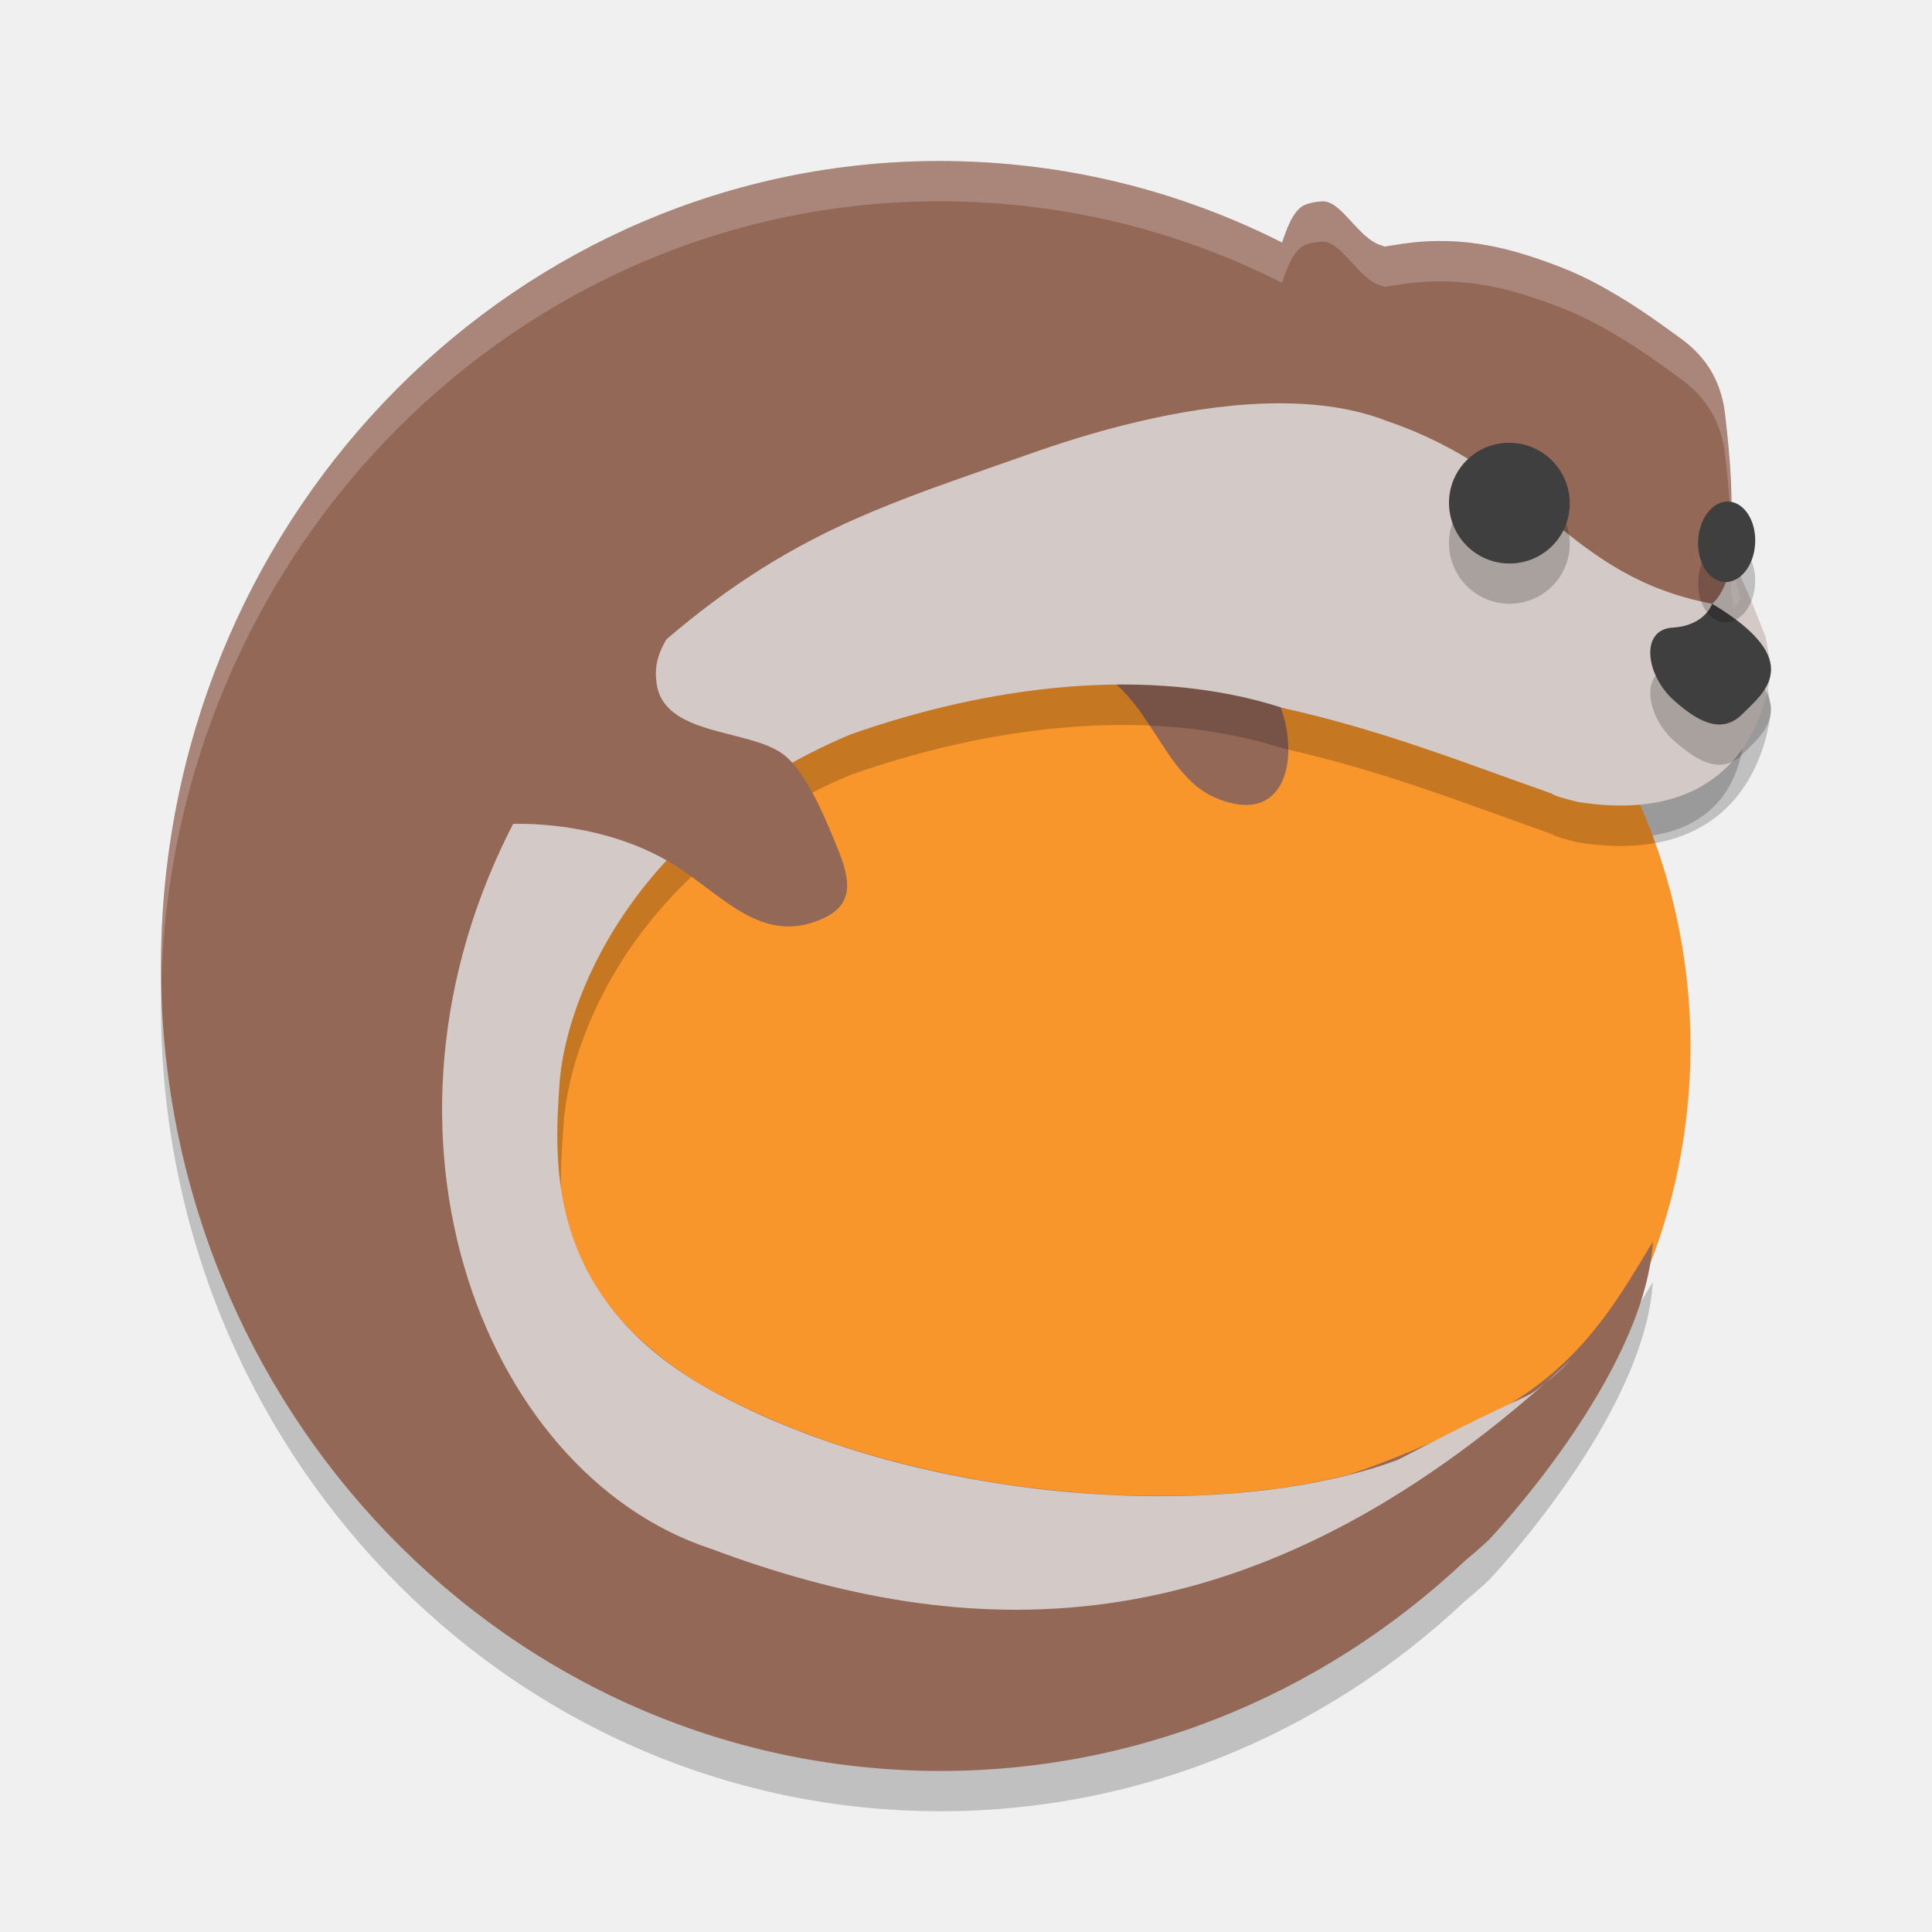
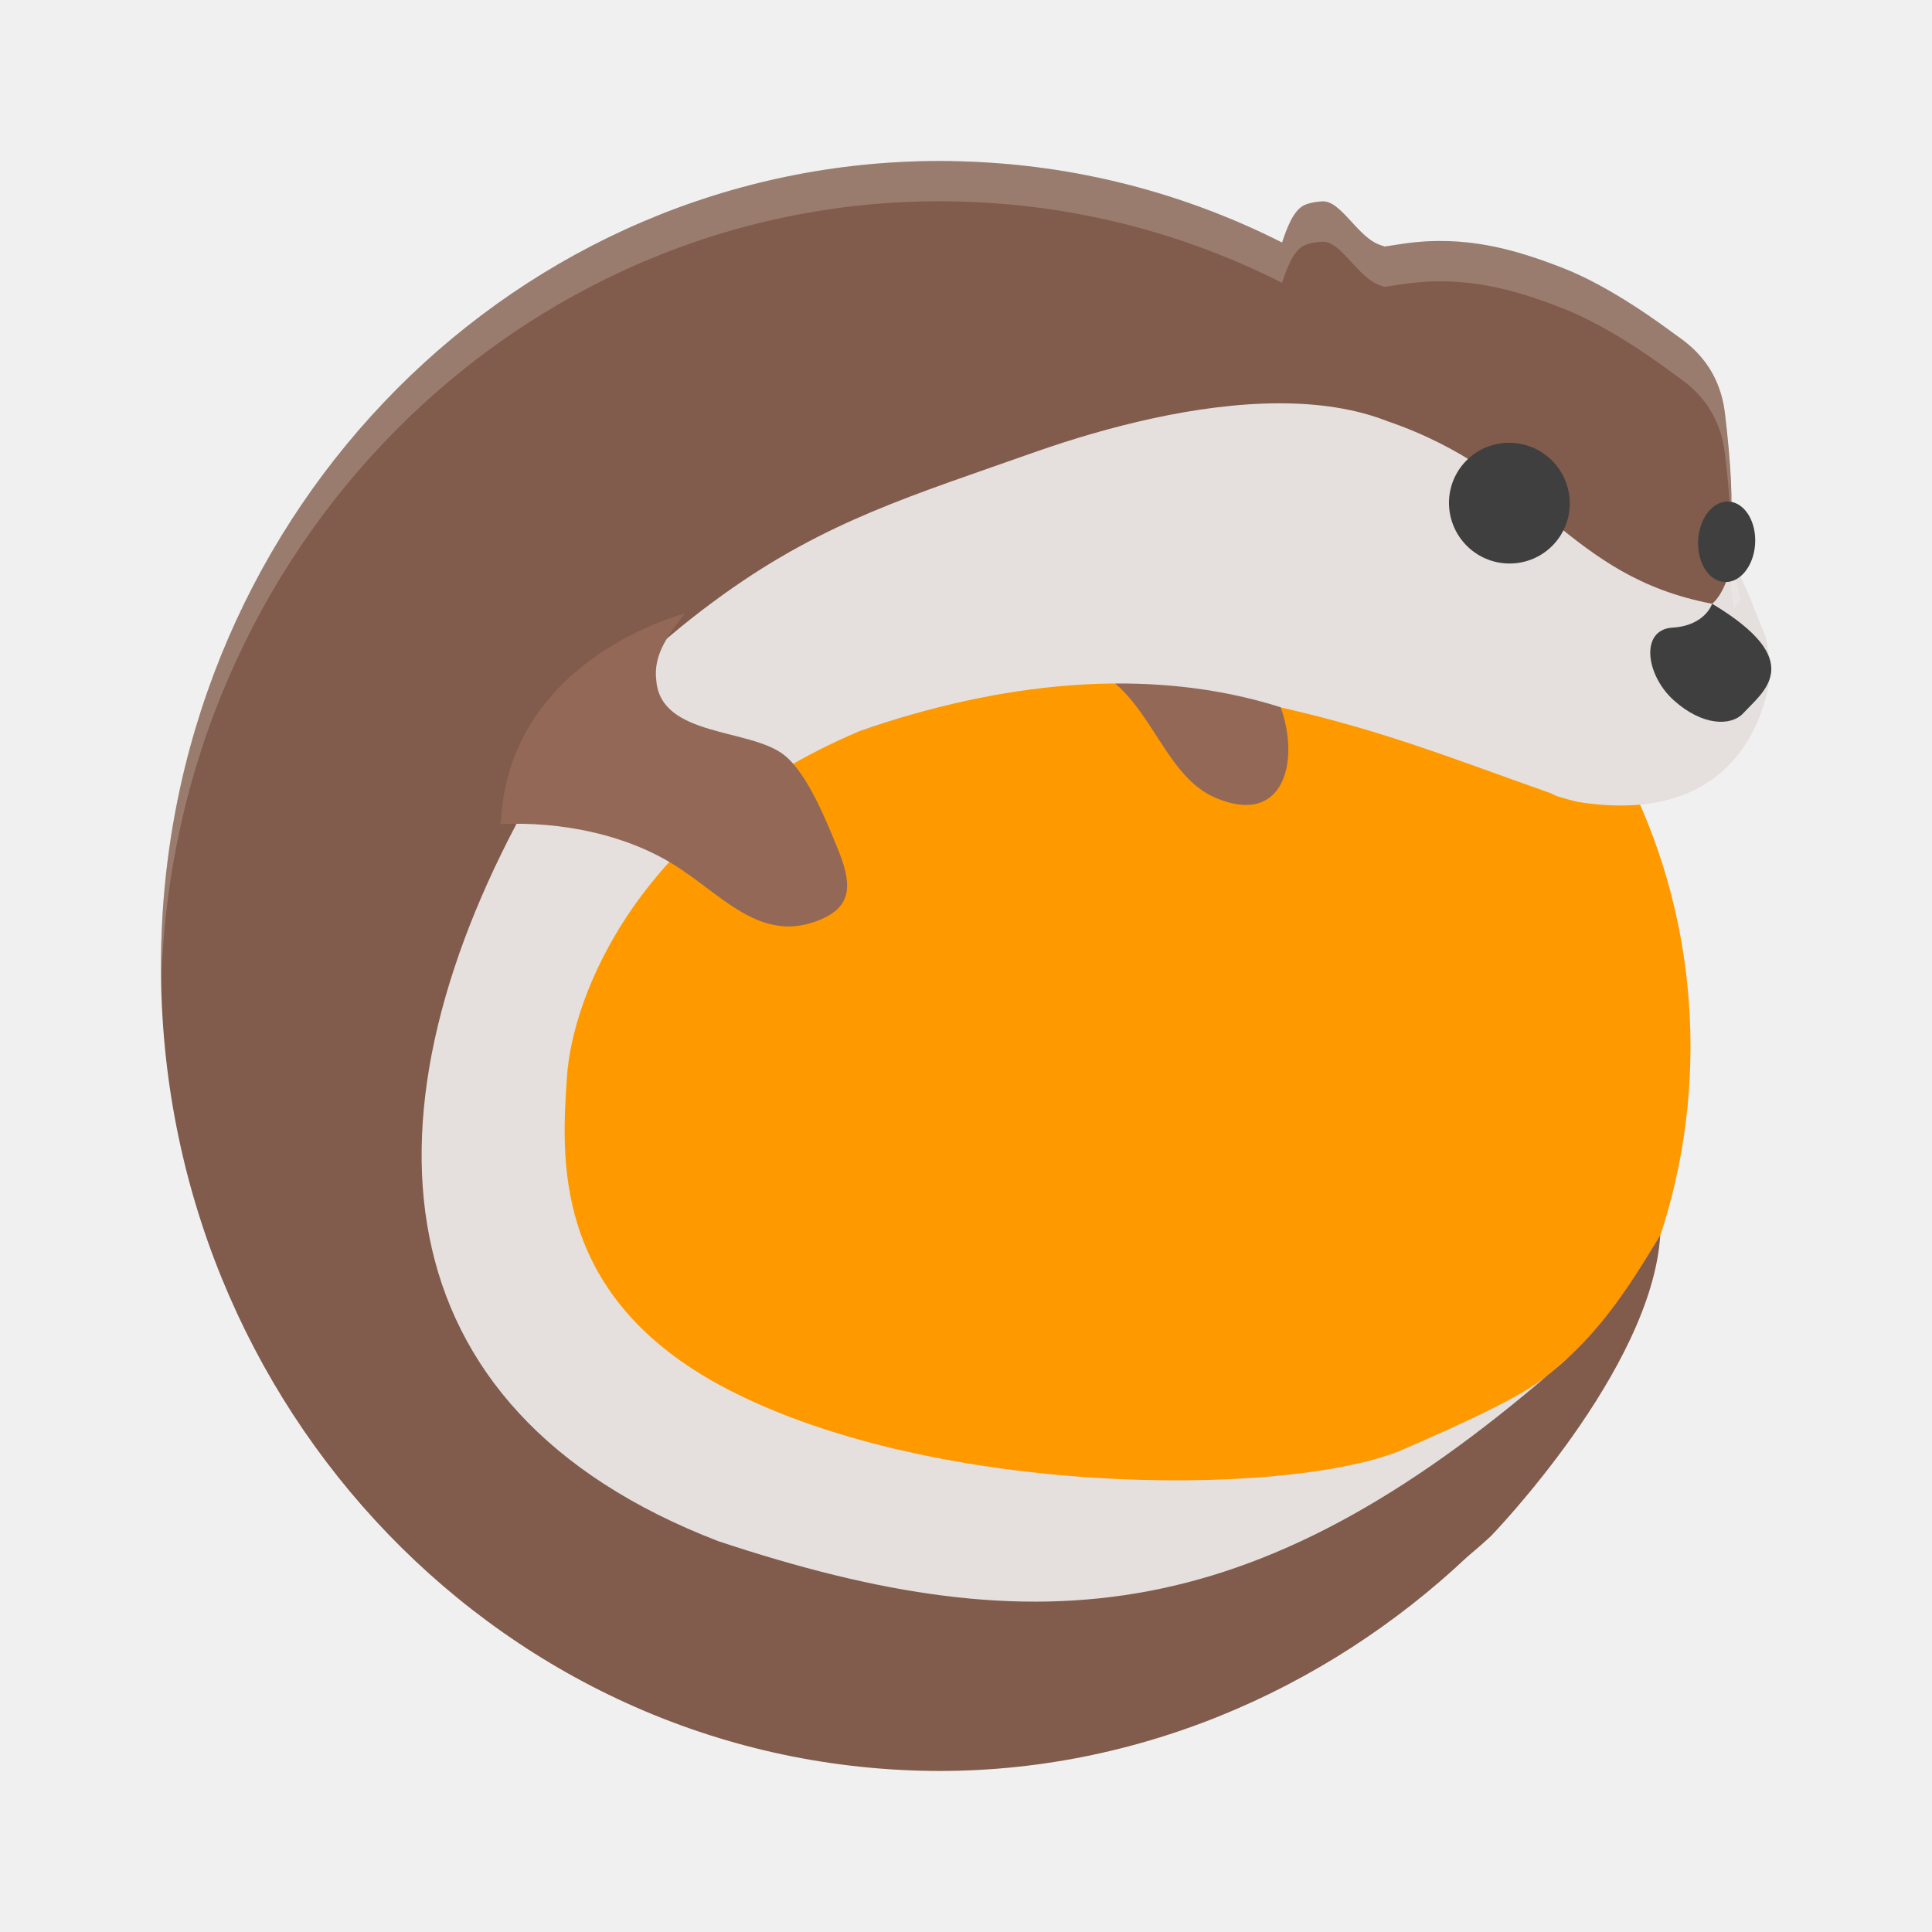
- <svg xmlns="http://www.w3.org/2000/svg" width="48" height="48" version="1.1" viewBox="0 0 48 48">
-   <path style="opacity:0.2" d="M 23.365,5.001 C 12.902,4.991 4.281,13.608 4.006,24.477 3.726,35.519 12.164,44.704 22.852,44.993 c 5.207,0.141 9.985,-1.857 13.551,-5.219 0.381,-0.318 0.588,-0.516 0.588,-0.516 0,0 3.867,-4.058 4.074,-7.408 -0.987,1.63 -1.892,3.262 -4.348,4.471 -1.126,0.522 -2.159,0.966 -3.199,1.316 -0.067,0.017 -0.134,0.033 -0.201,0.049 -0.493,0.118 -1.009,0.216 -1.551,0.291 -0.066,0.009 -0.133,0.017 -0.199,0.025 -0.562,0.071 -1.141,0.123 -1.74,0.148 -0.062,0.003 -0.126,0.002 -0.188,0.004 -0.591,0.02 -1.195,0.018 -1.809,-0.006 -0.04,-0.002 -0.079,-1.73e-4 -0.119,-0.002 -0.624,-0.028 -1.257,-0.084 -1.891,-0.158 -0.09,-0.011 -0.181,-0.018 -0.271,-0.029 -0.617,-0.078 -1.234,-0.182 -1.848,-0.305 -0.099,-0.02 -0.198,-0.04 -0.297,-0.061 -0.6,-0.127 -1.195,-0.277 -1.779,-0.447 -0.187,-0.055 -0.374,-0.111 -0.559,-0.17 -0.14,-0.045 -0.28,-0.088 -0.418,-0.135 -0.197,-0.067 -0.39,-0.14 -0.584,-0.213 -0.158,-0.059 -0.317,-0.117 -0.473,-0.18 -0.18,-0.073 -0.355,-0.151 -0.531,-0.229 -0.149,-0.066 -0.301,-0.128 -0.447,-0.197 -0.318,-0.15 -0.631,-0.307 -0.934,-0.473 -0.24,-0.133 -0.469,-0.272 -0.688,-0.418 -0.501,-0.335 -0.938,-0.703 -1.33,-1.09 -2.04,-2.081 -1.945,-4.529 -1.838,-6.115 0.135,-1.993 1.805,-6.364 7.303,-8.68 3.397,-1.199 7.391,-2.038 10.73,-0.963 2.512,0.567 4.318,1.391 6.707,2.234 0,0 -0.019,0.042 0.641,0.205 4.646,0.736 4.124,-3.091 4.124,-3.091 l -0.364,-0.896 v 0 c -0.081,-0.472 0.273,-0.844 0.273,-0.844 0,0 -0.286,-1.055 -0.238,-1.753 0.049,-0.697 0.009,-1.591 -0.143,-2.865 C 42.705,10.002 41.869,9.494 41.598,9.296 41.326,9.098 40.059,8.143 38.846,7.667 37.631,7.191 36.404,6.839 34.893,7.052 c -0.168,0.024 -0.327,0.049 -0.492,0.074 -0.029,-0.009 -0.052,-0.02 -0.084,-0.029 -0.576,-0.171 -0.984,-1.104 -1.455,-1.093 -0.036,8.641e-4 -0.072,0.004 -0.109,0.008 -0.036,0.004 -0.074,0.009 -0.111,0.016 h -0.002 c -0.038,0.007 -0.076,0.017 -0.115,0.027 -0.043,0.012 -0.084,0.027 -0.123,0.045 -0.276,0.128 -0.444,0.61 -0.549,0.927 -2.418,-1.222 -5.121,-1.94 -7.988,-2.018 -0.167,-0.005 -0.332,-0.008 -0.498,-0.008 z M 17.693,15.753 c -0.675,0.49 -3.327,2.44 -4.939,5.156 1.612,-2.717 2.384,-3.444 4.939,-5.156 z m 17.039,21.518 c -0.355,0.132 -0.74,0.244 -1.137,0.348 0.396,-0.103 0.782,-0.215 1.137,-0.348 z" />
-   <path style="fill:#f8952b" d="M 27,11 A 15,15 0 0 0 12,26 15,15 0 0 0 27,41 15,15 0 0 0 42,26 15,15 0 0 0 27,11 Z" />
-   <path style="fill:#946857" d="m 26.7,16.459 c 1.858,0.44 2.06,2.808 3.554,3.384 1.994,0.81 2.164,-1.726 1.135,-3.067" />
-   <path style="opacity:0.2" d="m 31.804,11.025 c -2.093,-0.003 -4.362,0.61 -6.019,1.186 -3.143,1.112 -5.244,1.727 -7.791,3.546 -0.675,0.49 -3.328,2.438 -4.941,5.155 -4.455,7.877 -1.16,16.669 4.601,18.569 6.334,2.369 13.111,2.625 20.738,-4.115 -0.656,0.525 0,0 -3.66,1.907 C 30.418,38.882 22.797,38.366 17.68,35.556 13.563,33.279 13.865,29.926 14,27.933 c 0.135,-1.993 1.631,-6.365 7.128,-8.68 3.397,-1.199 7.39,-1.738 10.73,-0.663 2.512,0.567 4.318,1.292 6.706,2.136 0,0 -0.02,0.041 0.64,0.204 C 43.85,21.666 44,17.578 44,17.578 l -0.132,-0.745 -0.404,-1.011 -0.193,-0.433 -0.116,-0.235 c 0,0 -0.034,-0.295 -0.08,-0.596 -0.089,1.122 -0.536,1.446 -0.536,1.446 C 38.927,15.321 38.282,12.778 34.475,11.471 33.67,11.155 32.755,11.026 31.804,11.025 Z m 6.588,24.342 c 0.421,-0.337 0.624,-0.567 0.624,-0.566 -0.209,0.195 -0.417,0.383 -0.624,0.566 z" />
-   <path style="fill:#946857" d="M 23.365,4 C 12.902,3.991 4.281,12.607 4.006,23.477 3.726,34.518 12.164,43.703 22.852,43.992 c 5.207,0.141 9.985,-1.857 13.551,-5.219 0.381,-0.318 0.588,-0.516 0.588,-0.516 0,0 3.867,-4.058 4.074,-7.408 -0.987,1.63 -1.892,3.262 -4.348,4.471 -1.126,0.522 -2.159,0.966 -3.199,1.316 -0.067,0.017 -0.134,0.033 -0.201,0.049 -0.493,0.118 -1.009,0.216 -1.551,0.291 -0.066,0.009 -0.133,0.017 -0.199,0.025 -0.562,0.071 -1.141,0.123 -1.74,0.148 -0.062,0.003 -0.126,0.002 -0.188,0.004 -0.591,0.02 -1.195,0.018 -1.809,-0.006 -0.04,-0.002 -0.079,-1.73e-4 -0.119,-0.002 -0.624,-0.028 -1.257,-0.084 -1.891,-0.158 -0.09,-0.011 -0.181,-0.018 -0.271,-0.029 -0.617,-0.078 -1.234,-0.182 -1.848,-0.305 -0.099,-0.02 -0.198,-0.04 -0.297,-0.061 -0.6,-0.127 -1.195,-0.277 -1.779,-0.447 -0.187,-0.055 -0.374,-0.111 -0.559,-0.17 -0.14,-0.045 -0.28,-0.088 -0.418,-0.135 -0.197,-0.067 -0.39,-0.14 -0.584,-0.213 -0.158,-0.059 -0.317,-0.117 -0.473,-0.18 -0.18,-0.073 -0.355,-0.151 -0.531,-0.229 -0.149,-0.066 -0.301,-0.128 -0.447,-0.197 -0.318,-0.15 -0.631,-0.307 -0.934,-0.473 -0.24,-0.133 -0.469,-0.272 -0.688,-0.418 -0.501,-0.335 -0.938,-0.703 -1.33,-1.09 -2.04,-2.081 -1.945,-4.529 -1.838,-6.115 0.135,-1.993 1.805,-6.364 7.303,-8.68 3.397,-1.199 7.391,-2.038 10.73,-0.963 2.512,0.567 4.318,1.391 6.707,2.234 0,0 -0.019,0.042 0.641,0.205 4.646,0.736 4.124,-3.091 4.124,-3.091 l -0.364,-0.896 v 0 c -0.081,-0.472 0.273,-0.844 0.273,-0.844 0,0 -0.286,-1.055 -0.238,-1.753 0.049,-0.697 0.009,-1.591 -0.143,-2.865 C 42.705,9.001 41.869,8.493 41.598,8.295 41.326,8.097 40.059,7.142 38.846,6.666 37.631,6.19 36.404,5.838 34.893,6.051 c -0.168,0.024 -0.327,0.049 -0.492,0.074 -0.029,-0.009 -0.052,-0.02 -0.084,-0.029 -0.576,-0.171 -0.984,-1.104 -1.455,-1.093 -0.036,8.641e-4 -0.072,0.004 -0.109,0.008 -0.036,0.004 -0.074,0.009 -0.111,0.016 h -0.002 c -0.038,0.007 -0.076,0.017 -0.115,0.027 -0.043,0.012 -0.084,0.027 -0.123,0.045 -0.276,0.128 -0.444,0.61 -0.549,0.927 C 29.434,4.803 26.73,4.085 23.863,4.008 23.696,4.003 23.531,4 23.365,4 Z m 11.367,32.27 c -0.355,0.132 -0.74,0.244 -1.137,0.348 0.396,-0.103 0.782,-0.215 1.137,-0.348 z" />
-   <path style="fill:#d3c9c6" d="m 31.804,10.02 c -2.093,-0.003 -4.362,0.61 -6.019,1.186 -3.143,1.112 -5.244,1.727 -7.791,3.546 -0.675,0.49 -3.328,2.438 -4.941,5.155 -4.455,7.877 -1.16,16.669 4.601,18.569 6.334,2.369 13.111,2.625 20.738,-4.115 -0.656,0.525 0,0 -3.66,1.907 C 30.418,37.877 22.797,37.36 17.68,34.551 13.563,32.274 13.765,28.921 13.9,26.928 c 0.135,-1.993 1.731,-6.365 7.228,-8.68 3.397,-1.199 7.39,-1.738 10.73,-0.663 2.512,0.567 4.318,1.292 6.706,2.136 0,0 -0.02,0.041 0.64,0.204 C 43.85,20.661 44,16.573 44,16.573 l -0.132,-0.745 -0.404,-1.011 -0.193,-0.433 -0.116,-0.235 c 0,0 -0.034,-0.295 -0.08,-0.596 C 42.985,14.676 42.538,15 42.538,15 38.927,14.315 38.282,11.773 34.475,10.466 33.67,10.149 32.755,10.021 31.804,10.02 Z m 6.588,24.342 c 0.421,-0.337 0.624,-0.567 0.624,-0.566 -0.209,0.195 -0.417,0.383 -0.624,0.566 z" />
-   <path style="opacity:0.2;fill:#ffffff" d="M 23.365,4 C 12.902,3.991 4.281,12.607 4.006,23.477 c -0.008,0.335 -0.007,0.668 0,1 C 4.281,13.607 12.902,4.991 23.365,5 c 0.166,1.5e-4 0.331,0.003 0.498,0.008 2.867,0.077 5.57,0.795 7.988,2.018 0.104,-0.316 0.273,-0.798 0.549,-0.926 0.039,-0.018 0.08,-0.033 0.123,-0.045 0.039,-0.011 0.077,-0.02 0.115,-0.027 h 0.002 c 0.037,-0.007 0.075,-0.012 0.111,-0.016 0.037,-0.004 0.073,-0.007 0.109,-0.008 0.471,-0.011 0.879,0.923 1.455,1.094 0.032,0.009 0.055,0.02 0.084,0.029 0.165,-0.025 0.324,-0.05 0.492,-0.074 1.512,-0.213 2.739,0.139 3.953,0.615 1.214,0.476 2.48,1.431 2.752,1.629 0.271,0.198 1.108,0.704 1.26,1.979 0.074,0.624 0.119,1.152 0.143,1.615 0.027,-0.663 -0.006,-1.472 -0.143,-2.615 C 42.705,9.001 41.869,8.493 41.598,8.295 41.326,8.097 40.059,7.142 38.846,6.666 37.631,6.19 36.404,5.838 34.893,6.051 34.725,6.075 34.566,6.1 34.4,6.125 34.371,6.116 34.348,6.105 34.316,6.096 33.74,5.925 33.332,4.993 32.861,5.004 c -0.036,8.642e-4 -0.072,0.004 -0.109,0.008 -0.036,0.004 -0.074,0.009 -0.111,0.016 h -0.002 c -0.038,0.007 -0.076,0.017 -0.115,0.027 -0.043,0.012 -0.084,0.027 -0.123,0.045 C 32.125,5.228 31.956,5.709 31.852,6.025 29.434,4.803 26.73,4.085 23.863,4.008 23.696,4.003 23.531,4 23.365,4 Z m 19.637,9.234 c 0.008,0.324 0.016,0.646 -0.002,0.906 -0.021,0.303 0.026,0.666 0.08,0.988 0.076,-0.141 0.158,-0.236 0.158,-0.236 0,0 -0.257,-0.964 -0.236,-1.658 z m 0.105,2.854 c -0.095,0.152 -0.191,0.365 -0.143,0.65 l 0.326,0.799 c 0.077,-0.504 0.039,-0.904 0.039,-0.904 z" />
-   <path style="fill:#946857" d="m 12.454,20.298 -0.022,0.178 c 1.453,-0.074 3.234,0.241 4.554,1.168 1.024,0.691 1.947,1.723 3.26,1.256 0.898,-0.315 0.948,-0.848 0.603,-1.725 -0.291,-0.713 -0.771,-1.944 -1.365,-2.415 -0.856,-0.677 -3.068,-0.441 -3.179,-1.857 -0.083,-0.669 0.338,-1.173 0.712,-1.661 -6.9e-4,0 -4.284,1.077 -4.565,5.055 z" />
-   <path style="opacity:0.2" d="m 42.538,16 c 0,0 -0.173,0.545 -0.984,0.593 -0.811,0.048 -0.671,1.177 0.033,1.808 0.704,0.632 1.254,0.805 1.723,0.32 C 43.778,18.237 44.928,17.434 42.538,16 Z" />
-   <path style="fill:#3f3f3f" d="m 42.538,15 c 0,0 -0.173,0.545 -0.984,0.593 -0.811,0.048 -0.671,1.177 0.033,1.808 0.704,0.632 1.254,0.805 1.723,0.32 C 43.778,17.237 44.928,16.434 42.538,15 Z" />
-   <path style="opacity:0.2" d="m 38.683,14.428 c -0.51,0.651 -1.453,0.763 -2.106,0.252 -0.653,-0.514 -0.77,-1.457 -0.259,-2.108 0.509,-0.65 1.452,-0.762 2.105,-0.25 0.653,0.513 0.769,1.456 0.26,2.107 z" />
-   <path style="fill:#3f3f3f" d="m 38.683,13.428 c -0.51,0.651 -1.453,0.763 -2.106,0.252 -0.653,-0.514 -0.77,-1.457 -0.259,-2.108 0.509,-0.65 1.452,-0.762 2.105,-0.25 0.653,0.513 0.769,1.456 0.26,2.107 z" />
-   <path style="opacity:0.2" d="m 43.604,14.535 c -0.042,0.551 -0.393,0.965 -0.783,0.923 -0.39,-0.041 -0.671,-0.52 -0.628,-1.072 0.042,-0.55 0.392,-0.964 0.782,-0.923 0.39,0.042 0.671,0.521 0.629,1.071 z" />
-   <path style="fill:#3f3f3f" d="m 43.604,13.535 c -0.042,0.551 -0.393,0.965 -0.783,0.923 -0.39,-0.041 -0.671,-0.52 -0.628,-1.072 0.042,-0.55 0.392,-0.964 0.782,-0.923 0.39,0.042 0.671,0.521 0.629,1.071 z" />
+ <svg xmlns="http://www.w3.org/2000/svg" width="48" height="48" version="1.1" viewBox="0 0 48 48" id="svg30">
+   <defs id="defs34" />
+   <path style="fill:#ff9900;fill-opacity:1" d="M 27,11 A 15,15 0 0 0 12,26 15,15 0 0 0 27,41 15,15 0 0 0 42,26 15,15 0 0 0 27,11 Z" id="path4" />
+   <path style="fill:#946857" d="m 26.7,16.459 c 1.858,0.44 2.06,2.808 3.554,3.384 1.994,0.81 2.164,-1.726 1.135,-3.067" id="path6" />
+   <path style="fill:#815b4b;fill-opacity:1" d="M 23.365,4 C 12.902,3.991 4.281,12.607 4.006,23.477 3.726,34.518 12.164,43.703 22.852,43.992 c 5.207,0.141 10.04,-1.954 13.605,-5.316 0.381,-0.318 0.588,-0.516 0.588,-0.516 0,0 3.995,-4.119 4.203,-7.469 -0.987,1.63 -2.02,3.323 -4.476,4.531 -1.126,0.522 -2.213,1.063 -3.254,1.414 -0.067,0.017 -0.134,0.033 -0.201,0.049 -0.493,0.118 -1.009,0.216 -1.551,0.291 -0.066,0.009 -0.133,0.017 -0.199,0.025 -0.562,0.071 -1.141,0.123 -1.74,0.148 -0.062,0.003 -0.126,0.002 -0.188,0.004 -0.591,0.02 -1.195,0.018 -1.809,-0.006 -0.04,-0.002 -0.079,-1.73e-4 -0.119,-0.002 -0.624,-0.028 -1.257,-0.084 -1.891,-0.158 -0.09,-0.011 -0.181,-0.018 -0.271,-0.029 -0.617,-0.078 -1.234,-0.182 -1.848,-0.305 -0.099,-0.02 -0.198,-0.04 -0.297,-0.061 -0.6,-0.127 -1.195,-0.277 -1.779,-0.447 -0.187,-0.055 -0.374,-0.111 -0.559,-0.17 -0.14,-0.045 -0.28,-0.088 -0.418,-0.135 -0.197,-0.067 -0.39,-0.14 -0.584,-0.213 -0.158,-0.059 -0.317,-0.117 -0.473,-0.18 -0.18,-0.073 -0.355,-0.151 -0.531,-0.229 -0.149,-0.066 -0.301,-0.128 -0.447,-0.197 -0.318,-0.15 -0.631,-0.307 -0.934,-0.473 -0.24,-0.133 -0.469,-0.272 -0.688,-0.418 -0.501,-0.335 -0.938,-0.703 -1.33,-1.09 -2.04,-2.081 -1.945,-4.529 -1.838,-6.115 0.135,-1.993 1.805,-6.364 7.303,-8.68 3.397,-1.199 7.391,-2.038 10.73,-0.963 2.512,0.567 4.318,1.391 6.707,2.234 0,0 -0.019,0.042 0.641,0.205 4.646,0.736 4.124,-3.091 4.124,-3.091 l -0.364,-0.896 v 0 c -0.081,-0.472 0.273,-0.844 0.273,-0.844 0,0 -0.286,-1.055 -0.238,-1.753 0.049,-0.697 0.009,-1.591 -0.143,-2.865 C 42.705,9.001 41.869,8.493 41.598,8.295 41.326,8.097 40.059,7.142 38.846,6.666 37.631,6.19 36.404,5.838 34.893,6.051 c -0.168,0.024 -0.327,0.049 -0.492,0.074 -0.029,-0.009 -0.052,-0.02 -0.084,-0.029 -0.576,-0.171 -0.984,-1.104 -1.455,-1.093 -0.036,8.641e-4 -0.072,0.004 -0.109,0.008 -0.036,0.004 -0.074,0.009 -0.111,0.016 h -0.002 c -0.038,0.007 -0.076,0.017 -0.115,0.027 -0.043,0.012 -0.084,0.027 -0.123,0.045 -0.276,0.128 -0.444,0.61 -0.549,0.927 C 29.434,4.803 26.73,4.085 23.863,4.008 23.696,4.003 23.531,4 23.365,4 Z m 11.367,32.27 c -0.355,0.132 -0.74,0.244 -1.137,0.348 0.396,-0.103 0.782,-0.215 1.137,-0.348 z" id="path10" />
+   <path style="fill:#e5dfdd;fill-opacity:1" d="m 31.804,10.02 c -2.093,-0.003 -4.362,0.61 -6.019,1.186 -3.143,1.112 -5.244,1.727 -7.791,3.546 -0.675,0.49 -3.14,2.252 -4.753,4.968 -4.455,7.877 -3.945,15.277 4.601,18.569 8.025,2.667 13.51,2.16 21.136,-4.58 -0.656,0.525 -0.518,0.751 -4.216,2.344 -2.955,1.17 -11.825,1.136 -16.942,-1.674 -4.117,-2.277 -3.867,-5.646 -3.733,-7.638 0.135,-1.993 1.757,-6.253 7.254,-8.569 3.397,-1.199 7.176,-1.663 10.515,-0.588 2.512,0.567 4.318,1.292 6.706,2.136 0,0 -0.02,0.041 0.64,0.204 C 43.85,20.661 44,16.573 44,16.573 l -0.132,-0.745 -0.404,-1.011 -0.193,-0.433 -0.116,-0.235 c 0,0 -0.034,-0.295 -0.08,-0.596 C 42.985,14.676 42.538,15 42.538,15 38.927,14.315 38.282,11.773 34.475,10.466 33.67,10.149 32.755,10.021 31.804,10.02 Z" id="path12" />
+   <path style="opacity:0.2;fill:#ffffff" d="M 23.365,4 C 12.902,3.991 4.281,12.607 4.006,23.477 c -0.008,0.335 -0.007,0.668 0,1 C 4.281,13.607 12.902,4.991 23.365,5 c 0.166,1.5e-4 0.331,0.003 0.498,0.008 2.867,0.077 5.57,0.795 7.988,2.018 0.104,-0.316 0.273,-0.798 0.549,-0.926 0.039,-0.018 0.08,-0.033 0.123,-0.045 0.039,-0.011 0.077,-0.02 0.115,-0.027 h 0.002 c 0.037,-0.007 0.075,-0.012 0.111,-0.016 0.037,-0.004 0.073,-0.007 0.109,-0.008 0.471,-0.011 0.879,0.923 1.455,1.094 0.032,0.009 0.055,0.02 0.084,0.029 0.165,-0.025 0.324,-0.05 0.492,-0.074 1.512,-0.213 2.739,0.139 3.953,0.615 1.214,0.476 2.48,1.431 2.752,1.629 0.271,0.198 1.108,0.704 1.26,1.979 0.074,0.624 0.119,1.152 0.143,1.615 0.027,-0.663 -0.006,-1.472 -0.143,-2.615 C 42.705,9.001 41.869,8.493 41.598,8.295 41.326,8.097 40.059,7.142 38.846,6.666 37.631,6.19 36.404,5.838 34.893,6.051 34.725,6.075 34.566,6.1 34.4,6.125 34.371,6.116 34.348,6.105 34.316,6.096 33.74,5.925 33.332,4.993 32.861,5.004 c -0.036,8.642e-4 -0.072,0.004 -0.109,0.008 -0.036,0.004 -0.074,0.009 -0.111,0.016 h -0.002 c -0.038,0.007 -0.076,0.017 -0.115,0.027 -0.043,0.012 -0.084,0.027 -0.123,0.045 C 32.125,5.228 31.956,5.709 31.852,6.025 29.434,4.803 26.73,4.085 23.863,4.008 23.696,4.003 23.531,4 23.365,4 Z m 19.637,9.234 c 0.008,0.324 0.016,0.646 -0.002,0.906 -0.021,0.303 0.026,0.666 0.08,0.988 0.076,-0.141 0.158,-0.236 0.158,-0.236 0,0 -0.257,-0.964 -0.236,-1.658 z m 0.105,2.854 c -0.095,0.152 -0.191,0.365 -0.143,0.65 l 0.326,0.799 c 0.077,-0.504 0.039,-0.904 0.039,-0.904 z" id="path14" />
+   <path style="fill:#946857" d="m 12.454,20.298 -0.022,0.178 c 1.453,-0.074 3.234,0.241 4.554,1.168 1.024,0.691 1.947,1.723 3.26,1.256 0.898,-0.315 0.948,-0.848 0.603,-1.725 -0.291,-0.713 -0.771,-1.944 -1.365,-2.415 -0.856,-0.677 -3.068,-0.441 -3.179,-1.857 -0.083,-0.669 0.338,-1.173 0.712,-1.661 -6.9e-4,0 -4.284,1.077 -4.565,5.055 z" id="path16" />
+   <path style="fill:#3f3f3f" d="m 42.538,15 c 0,0 -0.173,0.545 -0.984,0.593 -0.811,0.048 -0.671,1.177 0.033,1.808 0.704,0.632 1.414,0.649 1.723,0.32 C 43.799,17.187 44.928,16.434 42.538,15 Z" id="path20" />
+   <path style="fill:#3f3f3f" d="m 38.683,13.428 c -0.51,0.651 -1.453,0.763 -2.106,0.252 -0.653,-0.514 -0.77,-1.457 -0.259,-2.108 0.509,-0.65 1.452,-0.762 2.105,-0.25 0.653,0.513 0.769,1.456 0.26,2.107 z" id="path24" />
+   <path style="fill:#3f3f3f" d="m 43.604,13.535 c -0.042,0.551 -0.393,0.965 -0.783,0.923 -0.39,-0.041 -0.671,-0.52 -0.628,-1.072 0.042,-0.55 0.392,-0.964 0.782,-0.923 0.39,0.042 0.671,0.521 0.629,1.071 z" id="path28" />
</svg>
